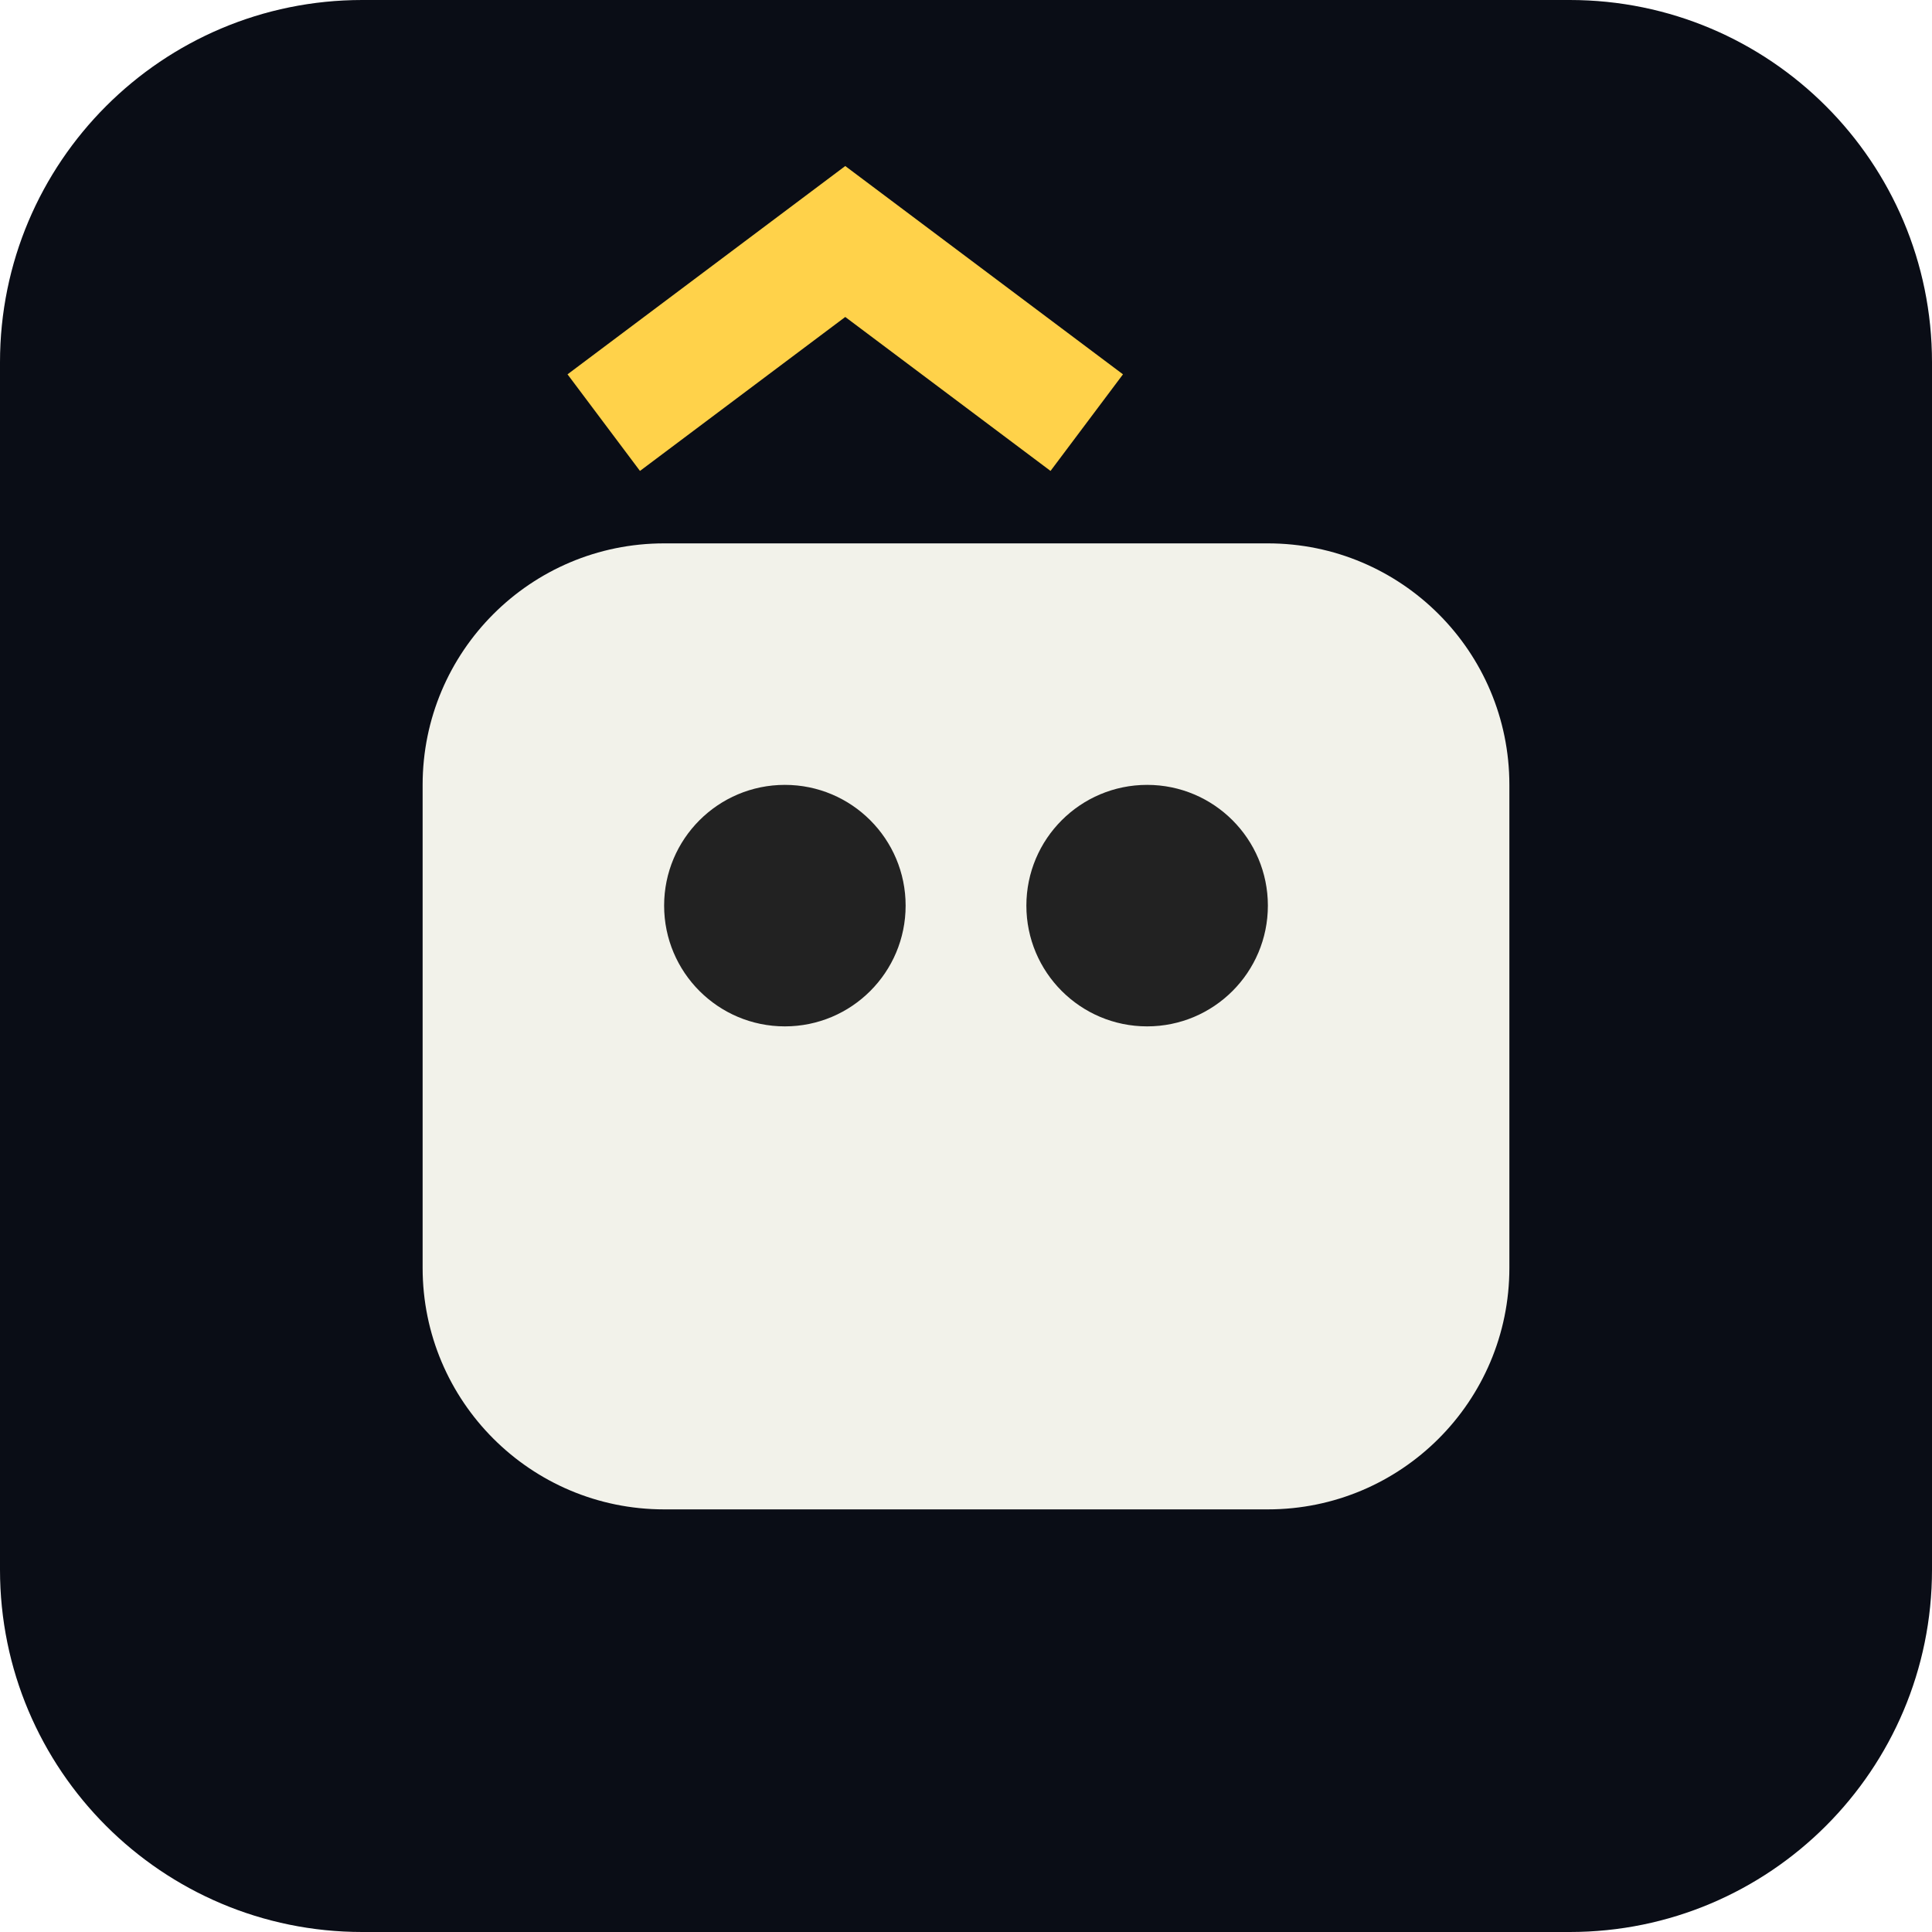
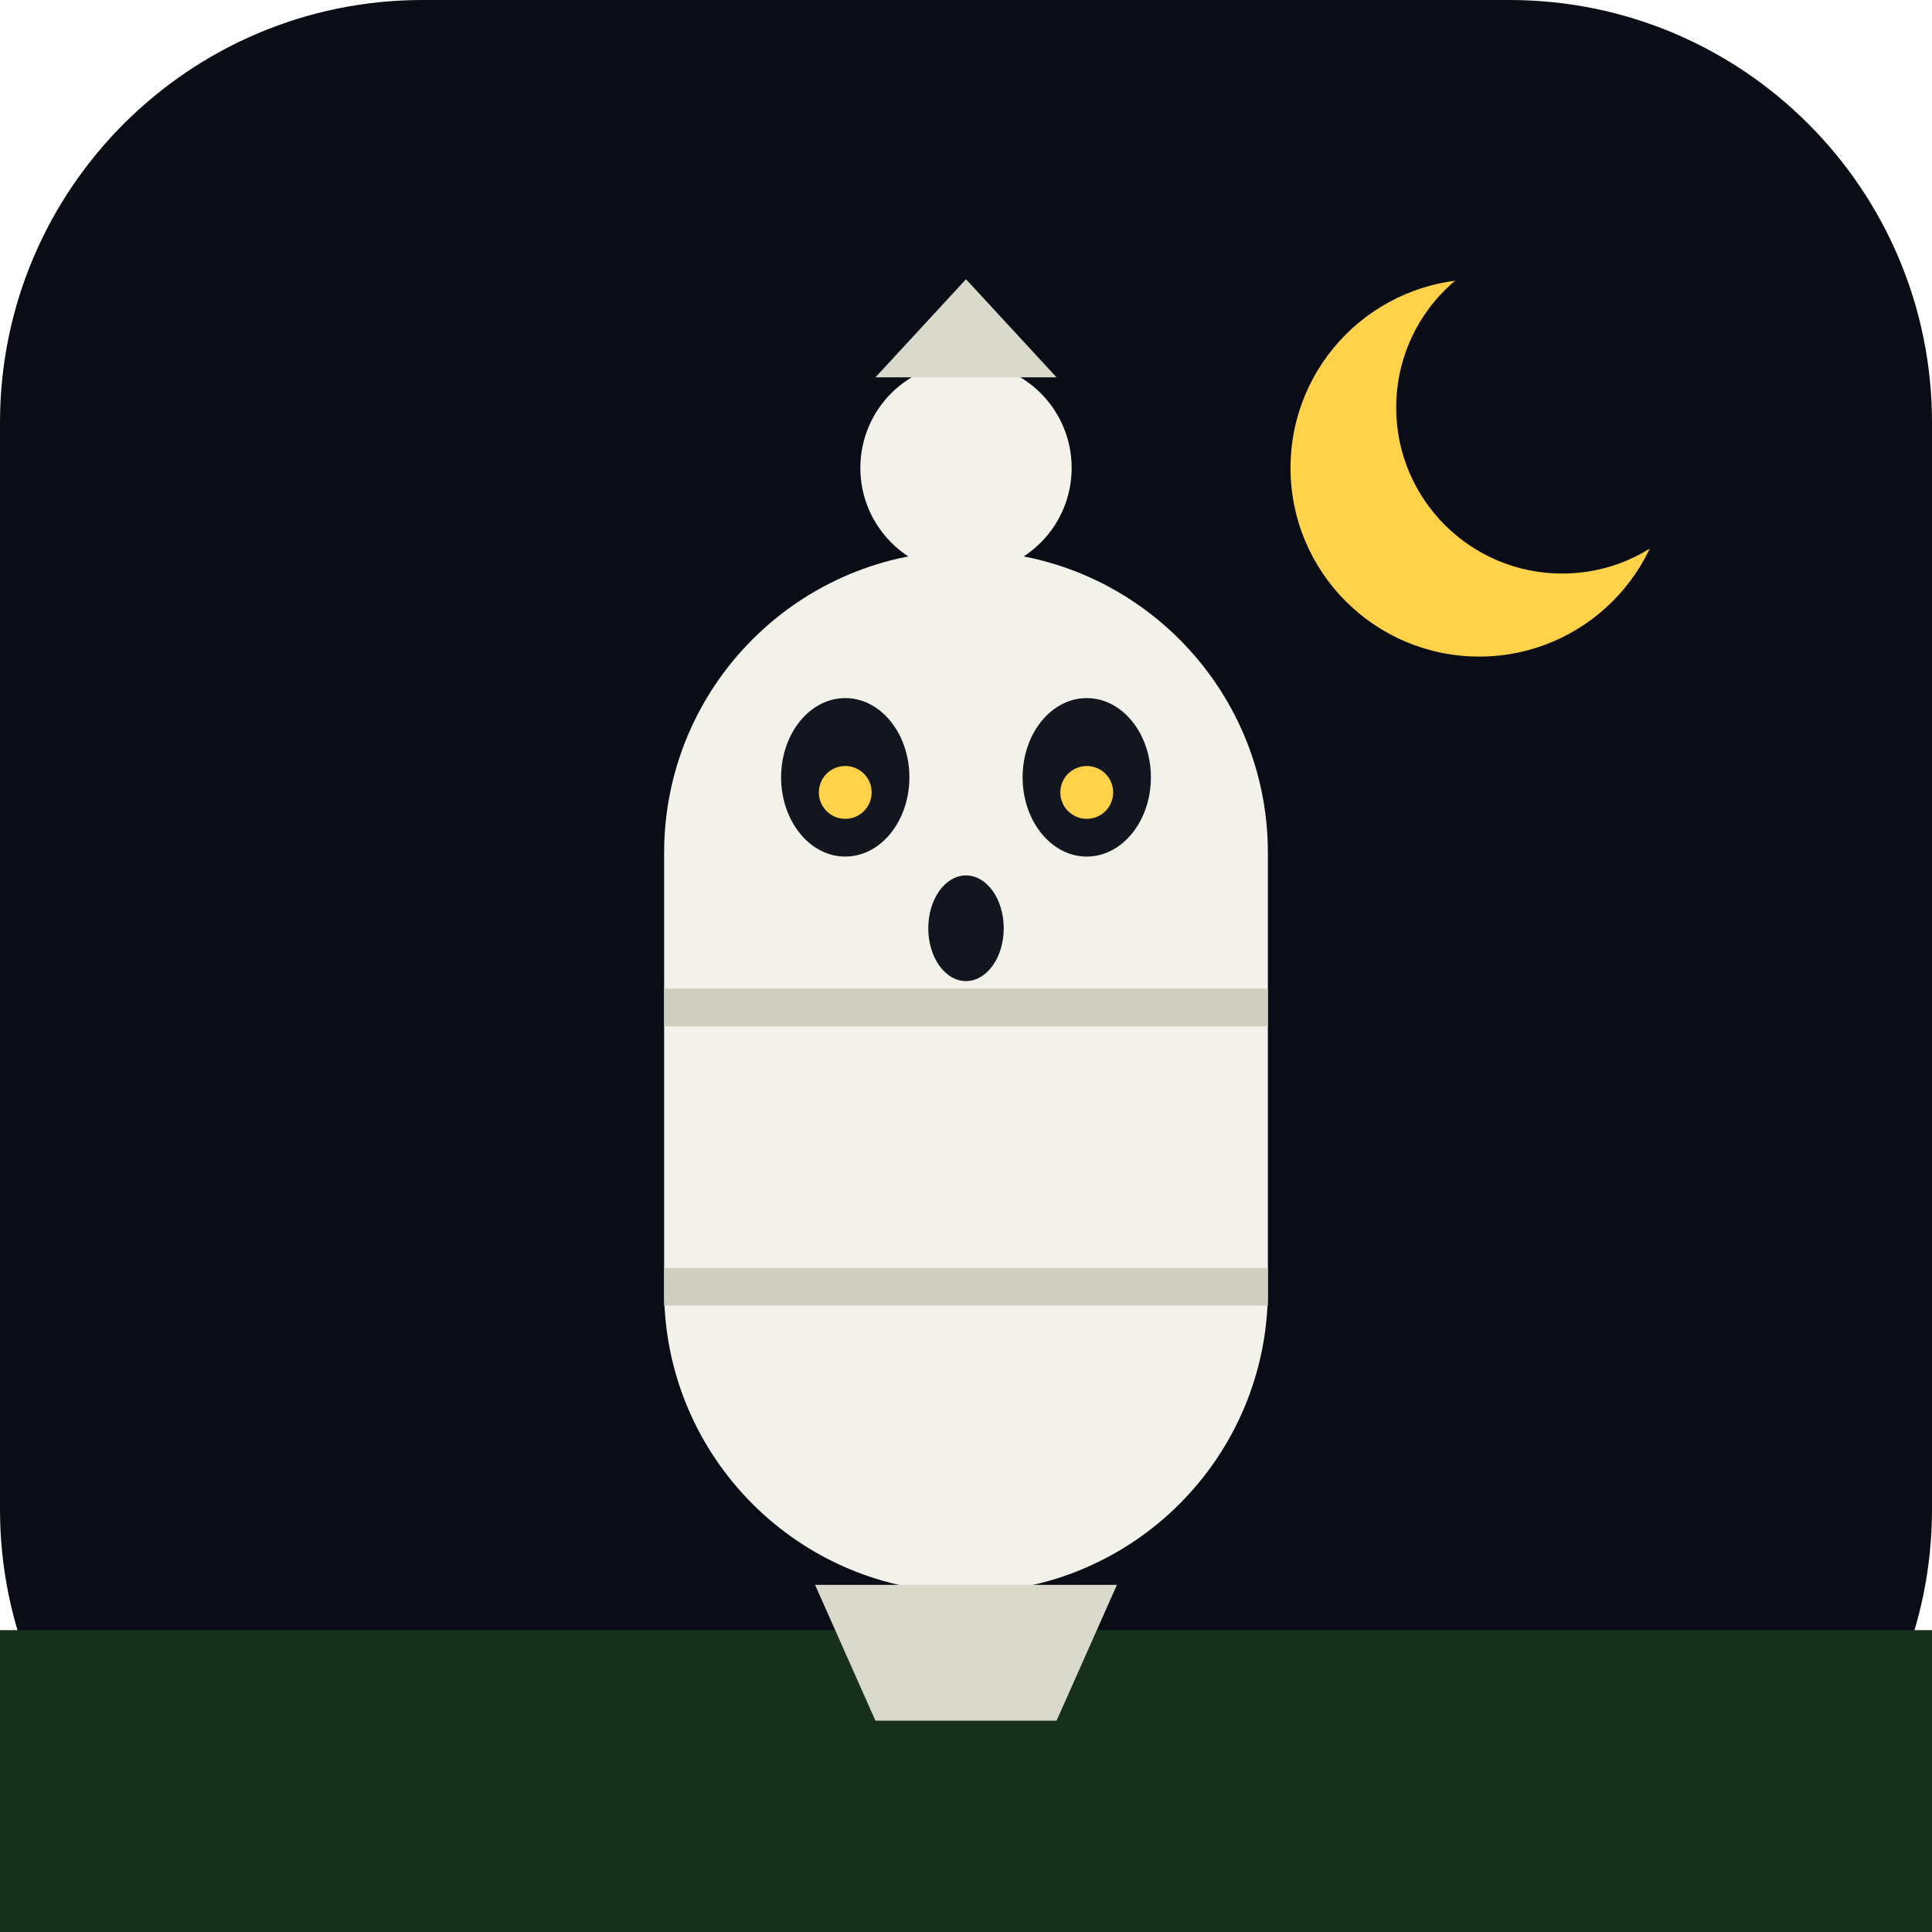
- <svg xmlns="http://www.w3.org/2000/svg" viewBox="0 0 32 32">
-   <rect width="32" height="32" rx="6" fill="#0a0d16" />
-   <rect x="7" y="9" width="18" height="16" rx="4" fill="#f2f2ea" />
-   <circle cx="13" cy="15" r="2" fill="#222" />
-   <circle cx="19" cy="15" r="2" fill="#222" />
-   <path d="M10 7l4-3 4 3" stroke="#ffd24a" stroke-width="2" fill="none" />
+ <svg xmlns="http://www.w3.org/2000/svg" viewBox="0 0 512 512">
+   <rect width="512" height="512" rx="112" fill="#0a0d16" />
+   <circle cx="392" cy="124" r="50" fill="#ffd24a" />
+   <circle cx="414" cy="108" r="44" fill="#0a0d16" />
+   <rect y="432" width="512" height="80" fill="#17301c" />
+   <rect x="176" y="146" width="160" height="276" rx="80" fill="#f2f2ea" />
+   <circle cx="256" cy="124" r="28" fill="#f2f2ea" />
+   <path d="M232 100l24-26 24 26z" fill="#d9d9cc" />
+   <path d="M216 420h80l-16 36h-48z" fill="#d9d9cc" />
+   <rect x="176" y="262" width="160" height="10" fill="#cfcfc0" />
+   <rect x="176" y="336" width="160" height="10" fill="#cfcfc0" />
+   <ellipse cx="224" cy="206" rx="17" ry="21" fill="#14161f" />
+   <ellipse cx="288" cy="206" rx="17" ry="21" fill="#14161f" />
+   <circle cx="224" cy="210" r="7" fill="#ffd24a" />
+   <circle cx="288" cy="210" r="7" fill="#ffd24a" />
+   <ellipse cx="256" cy="246" rx="10" ry="14" fill="#14161f" />
</svg>
